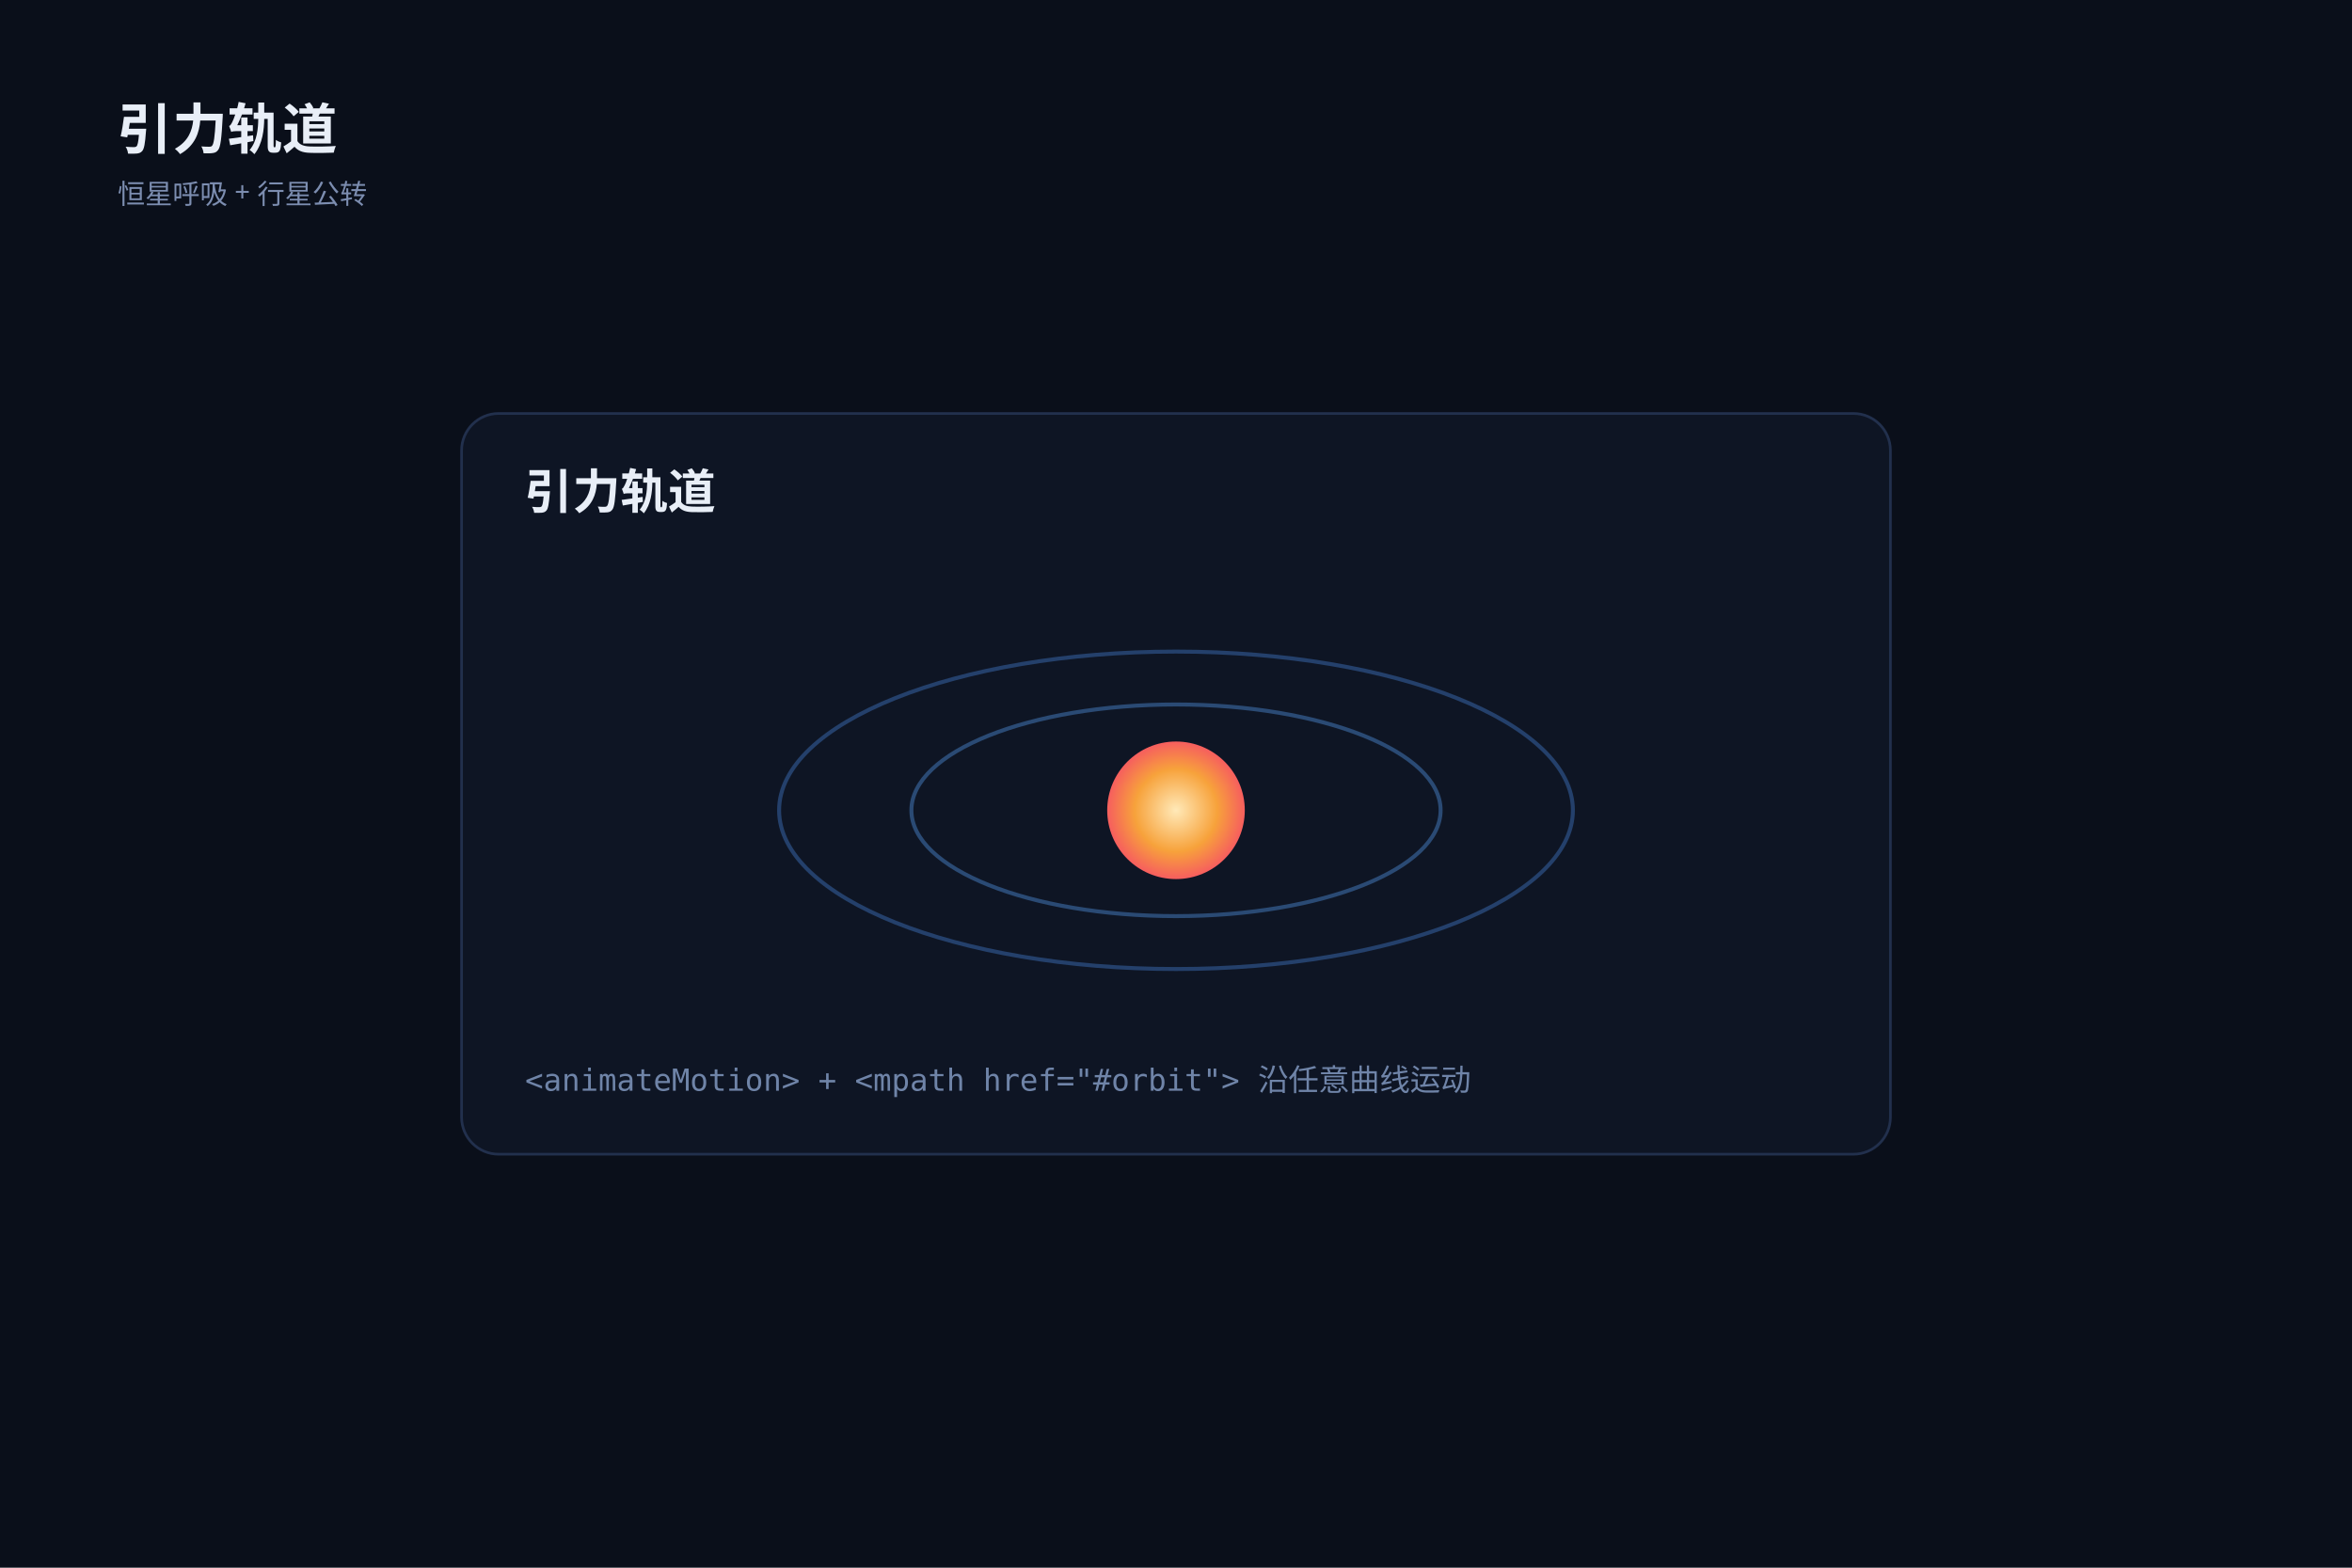
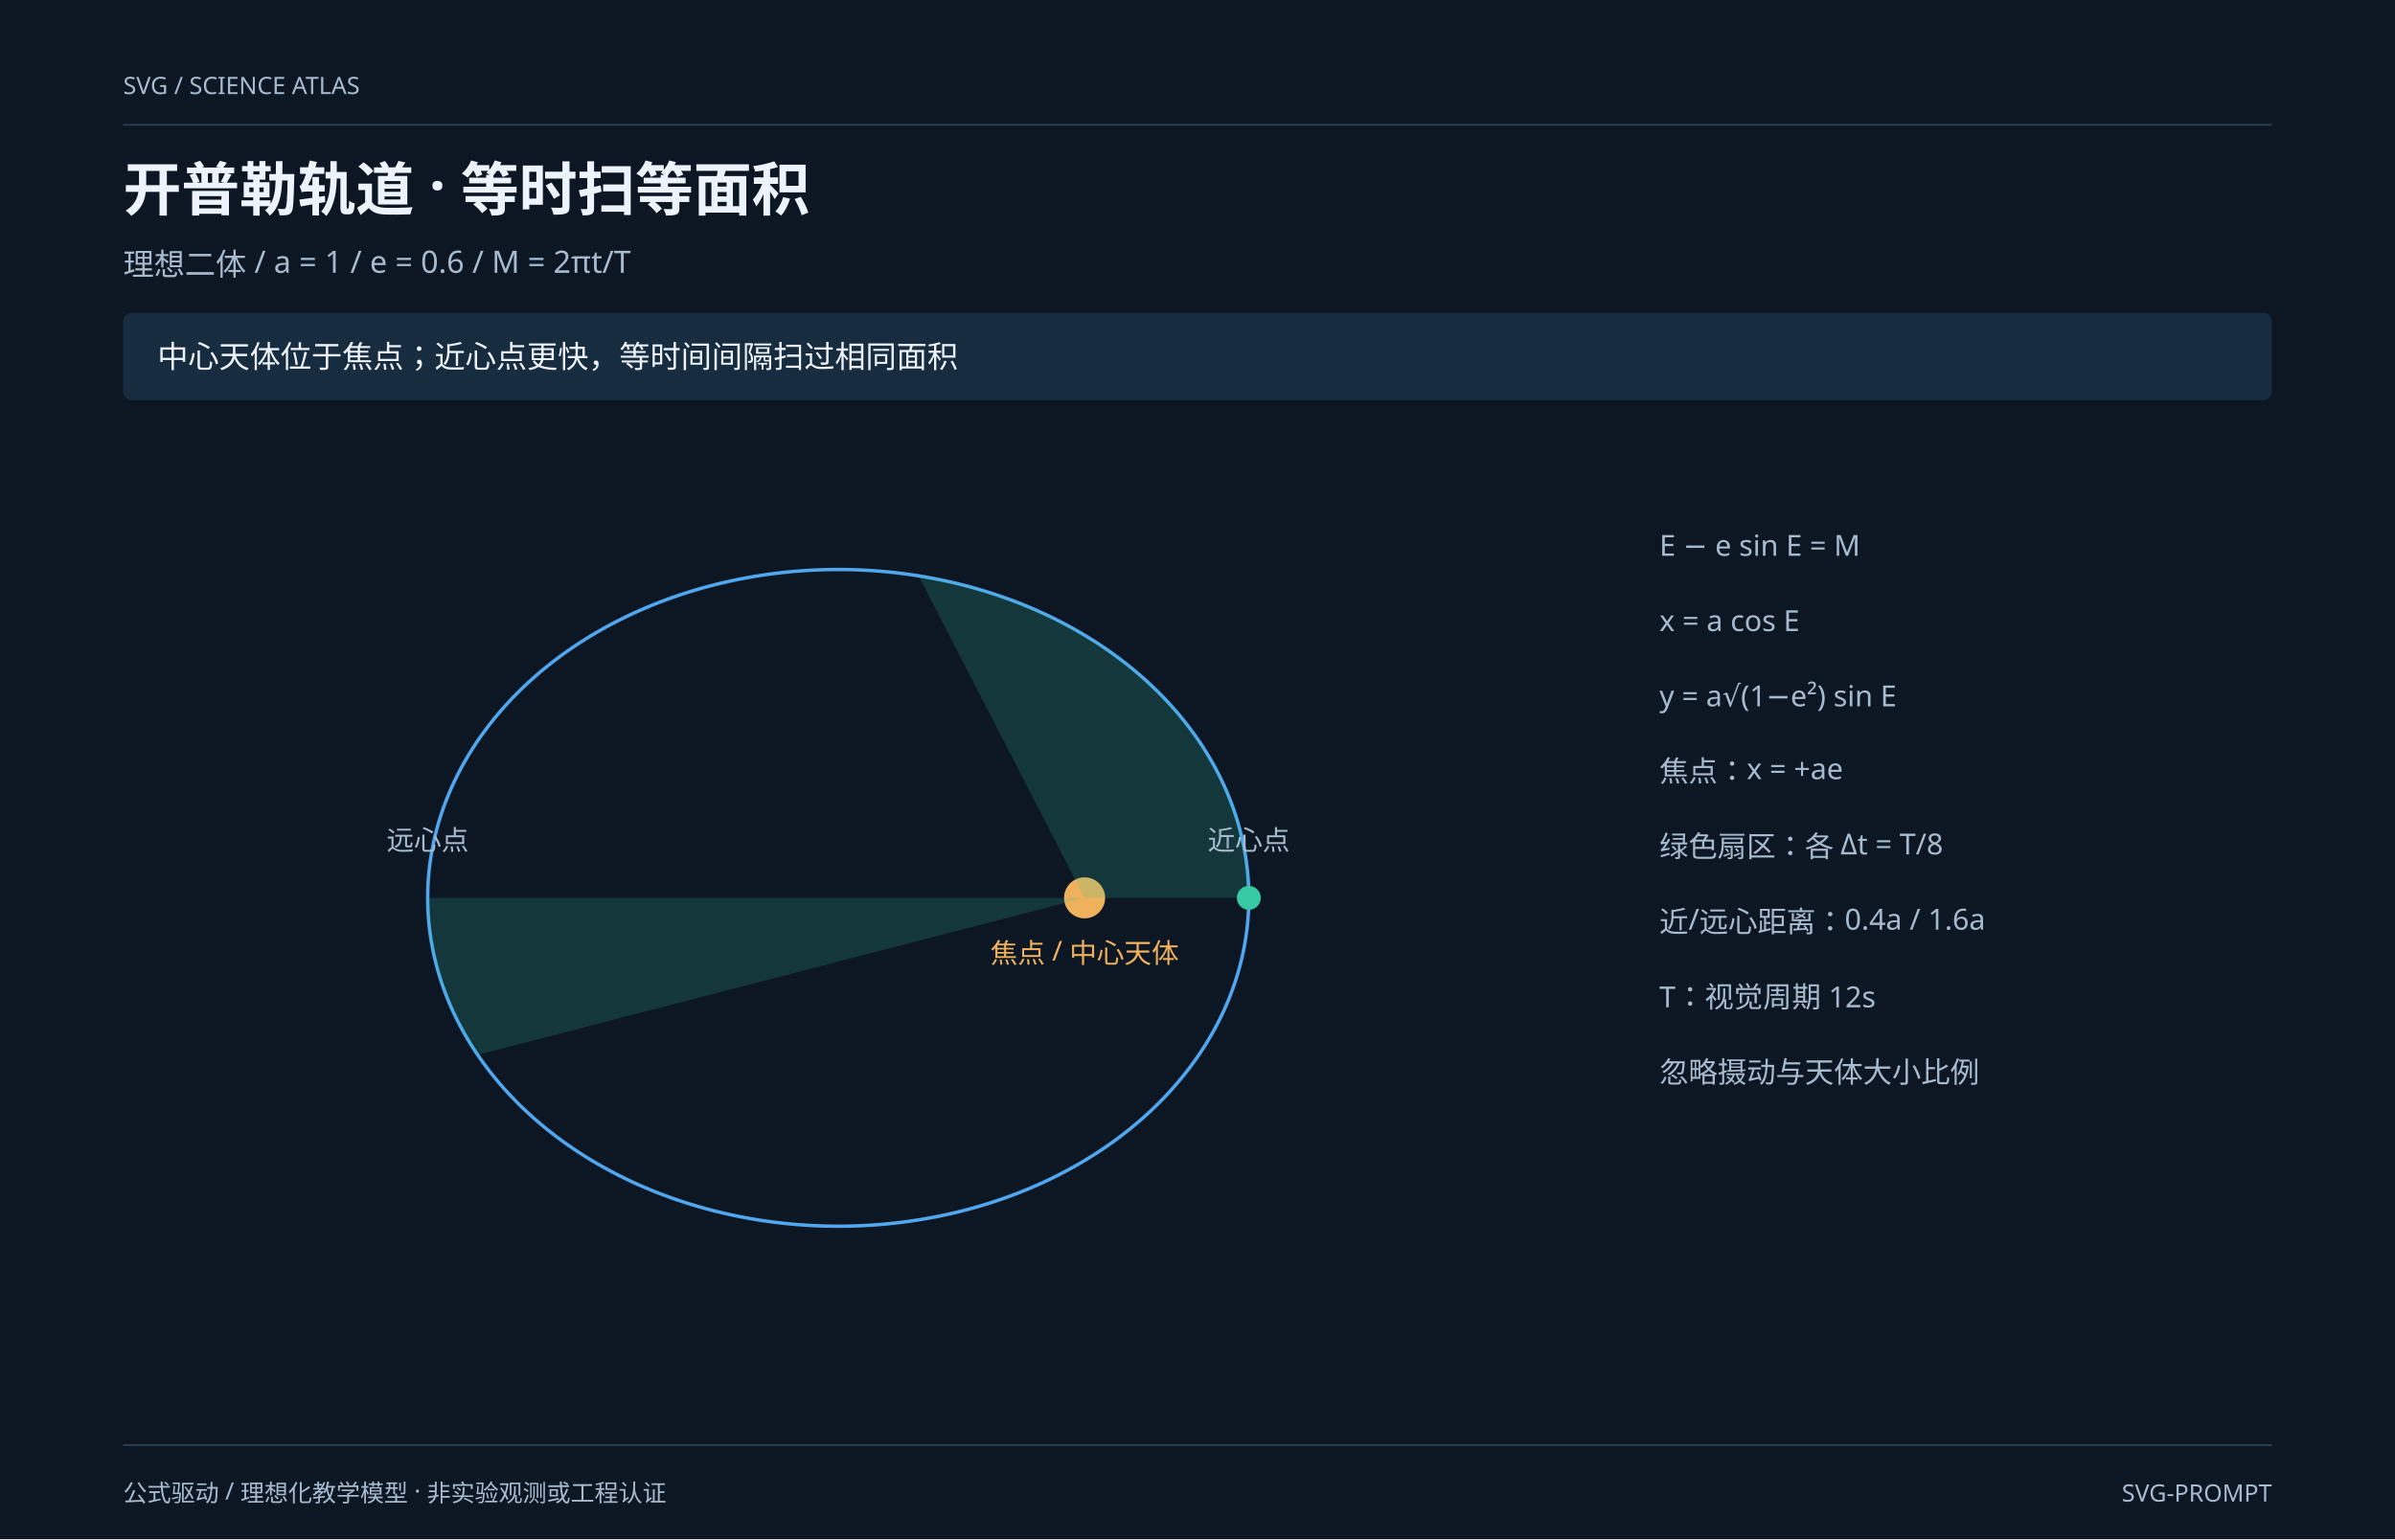
- <svg xmlns="http://www.w3.org/2000/svg" width="1200" height="800" viewBox="0 0 1200 800" font-family="PingFang SC, Hiragino Sans GB, Microsoft YaHei, sans-serif">
-   <rect width="1200" height="800" fill="#0a0f1a" />
-   <text x="60" y="76" font-size="28" font-weight="700" fill="#e8eef7">引力轨道</text>
-   <text x="60" y="104" font-size="14" fill="#7c8db0">恒星呼吸 + 行星公转</text>
-   <defs>
-     <radialGradient id="sunG" cx="0.5" cy="0.5" r="0.5">
-       <stop offset="0" stop-color="#ffe9b8" />
-       <stop offset="0.6" stop-color="#f7a23b" />
-       <stop offset="1" stop-color="#f65e5e" />
-     </radialGradient>
-     <path id="orbit1" d="M790,260 a100,40 0 1,0 200,0 a100,40 0 1,0 -200,0" fill="none" />
-     <path id="orbit2" d="M740,260 a150,60 0 1,0 300,0 a150,60 0 1,0 -300,0" fill="none" />
-     <path id="flow1" d="M100,520 L540,520" />
-     <path id="flow2" d="M100,560 L540,560" />
-     <path id="flow3" d="M100,600 L540,600" />
-     <path id="ecg" d="M660,560 L700,560 L715,545 L730,575 L745,505 L760,615 L775,560 L820,560 L835,545 L850,575 L865,505 L880,615 L895,560 L940,560 L955,545 L970,575 L985,505 L1000,615 L1015,560 L1060,560 L1105,560" />
-   </defs>
-   <g transform="translate(600,400) scale(1.35) translate(-890,-250)">
-     <g>
-       <rect x="620" y="110" width="540" height="280" rx="14" fill="#0e1524" stroke="#22304d" />
-       <text x="644" y="146" font-size="18" font-weight="700" fill="#e8eef7">引力轨道</text>
-       <use href="#orbit2" stroke="#24406b" stroke-width="1.5" />
-       <use href="#orbit1" stroke="#2a4a74" stroke-width="1.5" />
-       <circle cx="890" cy="260" r="26" fill="url(#sunG)">
-         <animate attributeName="r" values="26;31;26" dur="3s" repeatCount="indefinite" />
-       </circle>
-       <circle r="7" fill="#5b9dff">
-         <animateMotion dur="6s" repeatCount="indefinite">
-           <mpath href="#orbit1" />
-         </animateMotion>
-       </circle>
-       <circle r="5" fill="#c98ef7">
-         <animateMotion dur="11s" repeatCount="indefinite">
-           <mpath href="#orbit2" />
-         </animateMotion>
-       </circle>
-       <circle r="4" fill="#2bb3a3">
-         <animateMotion dur="11s" begin="-5.5s" repeatCount="indefinite">
-           <mpath href="#orbit2" />
-         </animateMotion>
-       </circle>
-       <text x="644" y="366" font-size="11.5" fill="#6f84a8" font-family="SFMono-Regular, Menlo, monospace">&lt;animateMotion&gt; + &lt;mpath href="#orbit"&gt; 沿任意曲线运动</text>
-     </g>
-   </g>
+ <svg xmlns="http://www.w3.org/2000/svg" width="1400" height="900" viewBox="0 0 1400 900" font-family="PingFang SC, Microsoft YaHei, sans-serif" role="img" aria-labelledby="title desc">
+   <rect x="0" y="0" width="1400" height="900" fill="#0d1724" rx="0" />
+   <text x="72.000" y="55.000" font-size="14" fill="#a8bbce" text-anchor="start" font-weight="400">SVG / SCIENCE ATLAS</text>
+   <line x1="72" y1="73" x2="1328" y2="73" stroke="#2b4055" stroke-width="1" />
+   <text x="72.000" y="123.000" font-size="34" fill="#edf3fa" text-anchor="start" font-weight="700">开普勒轨道 · 等时扫等面积</text>
+   <text x="72.000" y="161.000" font-size="18" fill="#a8bbce" text-anchor="start" font-weight="400">理想二体 / a = 1 / e = 0.6 / M = 2πt/T</text>
+   <rect x="72" y="183" width="1256" height="51" fill="#182c40" rx="5" />
+   <text x="92.000" y="215.000" font-size="18" fill="#edf3fa" text-anchor="start" font-weight="400">中心天体位于焦点；近心点更快，等时间间隔扫过相同面积</text>
+   <line x1="72" y1="845" x2="1328" y2="845" stroke="#2b4055" stroke-width="1" />
+   <text x="72.000" y="878.000" font-size="14" fill="#a8bbce" text-anchor="start" font-weight="400">公式驱动 / 理想化教学模型 · 非实验观测或工程认证</text>
+   <text x="1328.000" y="878.000" font-size="14" fill="#a8bbce" text-anchor="end" font-weight="400">SVG-PROMPT</text>
+   <path d="M 730 525 L 729.963 521.649 L 729.854 518.299 L 729.671 514.952 L 729.415 511.607 L 729.087 508.266 L 728.685 504.93 L 728.211 501.601 L 727.664 498.279 L 727.045 494.965 L 726.354 491.659 L 725.591 488.365 L 724.755 485.081 L 723.849 481.809 L 722.871 478.551 L 721.822 475.307 L 720.703 472.078 L 719.513 468.865 L 718.254 465.669 L 716.924 462.491 L 715.526 459.332 L 714.059 456.193 L 712.524 453.075 L 710.921 449.98 L 709.251 446.907 L 707.514 443.857 L 705.711 440.833 L 703.842 437.834 L 701.907 434.861 L 699.909 431.917 L 697.846 429 L 695.72 426.113 L 693.532 423.255 L 691.281 420.429 L 688.969 417.635 L 686.596 414.873 L 684.164 412.145 L 681.673 409.452 L 679.123 406.793 L 676.515 404.171 L 673.851 401.585 L 671.13 399.037 L 668.355 396.527 L 665.525 394.056 L 662.642 391.626 L 659.706 389.236 L 656.718 386.887 L 653.68 384.58 L 650.591 382.316 L 647.454 380.096 L 644.269 377.92 L 641.037 375.788 L 637.759 373.702 L 634.436 371.662 L 631.068 369.669 L 627.658 367.723 L 624.206 365.825 L 620.713 363.975 L 617.181 362.175 L 613.609 360.424 L 610 358.723 L 606.354 357.073 L 602.673 355.474 L 598.958 353.927 L 595.209 352.432 L 591.428 350.989 L 587.617 349.599 L 583.775 348.263 L 579.906 346.981 L 576.008 345.753 L 572.085 344.579 L 568.136 343.46 L 564.164 342.397 L 560.169 341.389 L 556.153 340.438 L 552.117 339.542 L 548.061 338.703 L 543.988 337.921 L 539.899 337.196 L 535.794 336.528 L 531.676 335.917 L 527.544 335.364 L 523.402 334.868 L 519.249 334.431 L 515.087 334.052 L 510.917 333.731 L 506.742 333.468 L 502.561 333.263 L 498.376 333.117 L 494.189 333.029 L 490 333 L 485.811 333.029 L 481.624 333.117 L 477.439 333.263 L 473.258 333.468 L 469.083 333.731 L 464.913 334.052 L 460.751 334.431 L 456.599 334.868 L 452.456 335.364 L 448.324 335.917 L 444.206 336.528 L 440.101 337.196 L 436.012 337.921 L 431.939 338.703 L 427.883 339.542 L 423.847 340.438 L 419.831 341.389 L 415.836 342.397 L 411.864 343.46 L 407.915 344.579 L 403.992 345.753 L 400.094 346.981 L 396.224 348.263 L 392.383 349.599 L 388.572 350.989 L 384.791 352.432 L 381.042 353.927 L 377.327 355.474 L 373.646 357.073 L 370 358.723 L 366.391 360.424 L 362.819 362.175 L 359.287 363.975 L 355.794 365.825 L 352.342 367.723 L 348.932 369.669 L 345.564 371.662 L 342.241 373.702 L 338.963 375.788 L 335.731 377.92 L 332.546 380.096 L 329.409 382.316 L 326.32 384.58 L 323.282 386.887 L 320.294 389.236 L 317.358 391.626 L 314.475 394.056 L 311.645 396.527 L 308.87 399.037 L 306.149 401.585 L 303.485 404.171 L 300.877 406.793 L 298.327 409.452 L 295.836 412.145 L 293.404 414.873 L 291.031 417.635 L 288.719 420.429 L 286.469 423.255 L 284.28 426.113 L 282.154 429 L 280.091 431.917 L 278.093 434.861 L 276.158 437.834 L 274.289 440.833 L 272.486 443.857 L 270.749 446.907 L 269.079 449.98 L 267.476 453.075 L 265.941 456.193 L 264.474 459.332 L 263.075 462.491 L 261.746 465.669 L 260.487 468.865 L 259.297 472.078 L 258.178 475.307 L 257.129 478.551 L 256.151 481.809 L 255.245 485.081 L 254.41 488.365 L 253.646 491.659 L 252.955 494.965 L 252.336 498.279 L 251.789 501.601 L 251.315 504.93 L 250.913 508.266 L 250.585 511.607 L 250.329 514.952 L 250.146 518.299 L 250.037 521.649 L 250 525 L 250.037 528.351 L 250.146 531.701 L 250.329 535.048 L 250.585 538.393 L 250.913 541.734 L 251.315 545.069 L 251.789 548.399 L 252.336 551.721 L 252.955 555.035 L 253.646 558.341 L 254.41 561.635 L 255.245 564.919 L 256.151 568.191 L 257.129 571.449 L 258.178 574.693 L 259.297 577.922 L 260.487 581.135 L 261.746 584.331 L 263.075 587.509 L 264.474 590.668 L 265.941 593.807 L 267.476 596.924 L 269.079 600.02 L 270.749 603.093 L 272.486 606.143 L 274.289 609.167 L 276.158 612.166 L 278.093 615.139 L 280.091 618.083 L 282.154 621 L 284.28 623.887 L 286.469 626.745 L 288.719 629.571 L 291.031 632.365 L 293.404 635.127 L 295.836 637.855 L 298.327 640.548 L 300.877 643.207 L 303.485 645.83 L 306.149 648.415 L 308.87 650.963 L 311.645 653.473 L 314.475 655.944 L 317.358 658.374 L 320.294 660.764 L 323.282 663.113 L 326.32 665.42 L 329.409 667.684 L 332.546 669.904 L 335.731 672.081 L 338.963 674.212 L 342.241 676.298 L 345.564 678.338 L 348.932 680.331 L 352.342 682.277 L 355.794 684.175 L 359.287 686.025 L 362.819 687.825 L 366.391 689.576 L 370 691.277 L 373.646 692.927 L 377.327 694.526 L 381.042 696.073 L 384.791 697.568 L 388.572 699.011 L 392.383 700.401 L 396.224 701.737 L 400.094 703.019 L 403.992 704.247 L 407.915 705.421 L 411.864 706.54 L 415.836 707.603 L 419.831 708.611 L 423.847 709.562 L 427.883 710.458 L 431.939 711.297 L 436.012 712.079 L 440.101 712.804 L 444.206 713.472 L 448.324 714.083 L 452.456 714.636 L 456.599 715.131 L 460.751 715.569 L 464.913 715.948 L 469.083 716.269 L 473.258 716.532 L 477.439 716.737 L 481.624 716.883 L 485.811 716.971 L 490 717 L 494.189 716.971 L 498.376 716.883 L 502.561 716.737 L 506.742 716.532 L 510.917 716.269 L 515.087 715.948 L 519.249 715.569 L 523.402 715.131 L 527.544 714.636 L 531.676 714.083 L 535.794 713.472 L 539.899 712.804 L 543.988 712.079 L 548.061 711.297 L 552.117 710.458 L 556.153 709.562 L 560.169 708.611 L 564.164 707.603 L 568.136 706.54 L 572.085 705.421 L 576.008 704.247 L 579.906 703.019 L 583.775 701.737 L 587.617 700.401 L 591.428 699.011 L 595.209 697.568 L 598.958 696.073 L 602.673 694.526 L 606.354 692.927 L 610 691.277 L 613.609 689.576 L 617.181 687.825 L 620.713 686.025 L 624.206 684.175 L 627.658 682.277 L 631.068 680.331 L 634.436 678.338 L 637.759 676.298 L 641.037 674.212 L 644.269 672.081 L 647.454 669.904 L 650.591 667.684 L 653.68 665.42 L 656.718 663.113 L 659.706 660.764 L 662.642 658.374 L 665.525 655.944 L 668.355 653.473 L 671.13 650.963 L 673.851 648.415 L 676.515 645.83 L 679.123 643.207 L 681.673 640.548 L 684.164 637.855 L 686.596 635.127 L 688.969 632.365 L 691.281 629.571 L 693.532 626.745 L 695.72 623.887 L 697.846 621 L 699.909 618.083 L 701.907 615.139 L 703.842 612.166 L 705.711 609.167 L 707.514 606.143 L 709.251 603.093 L 710.921 600.02 L 712.524 596.924 L 714.059 593.807 L 715.526 590.668 L 716.924 587.509 L 718.254 584.331 L 719.513 581.135 L 720.703 577.922 L 721.822 574.693 L 722.871 571.449 L 723.849 568.191 L 724.755 564.919 L 725.591 561.635 L 726.354 558.341 L 727.045 555.035 L 727.664 551.721 L 728.211 548.399 L 728.685 545.069 L 729.087 541.734 L 729.415 538.393 L 729.671 535.048 L 729.854 531.701 L 729.963 528.351 L 730 525" fill="none" stroke="#51a7ef" stroke-width="2" stroke-linejoin="round" />
+   <circle cx="634" cy="525" r="12" fill="#efb15b" />
+   <text x="634.000" y="563.000" font-size="16" fill="#efb15b" text-anchor="middle" font-weight="400">焦点 / 中心天体</text>
+   <path d="M 634 525 L 730 525 L 729.992 523.429 L 729.968 521.859 L 729.928 520.289 L 729.872 518.72 L 729.799 517.152 L 729.711 515.585 L 729.607 514.019 L 729.487 512.456 L 729.351 510.895 L 729.2 509.336 L 729.033 507.779 L 728.85 506.226 L 728.652 504.675 L 728.438 503.128 L 728.208 501.584 L 727.964 500.044 L 727.705 498.508 L 727.43 496.977 L 727.14 495.45 L 726.836 493.927 L 726.517 492.41 L 726.184 490.897 L 725.836 489.39 L 725.474 487.889 L 725.098 486.393 L 724.708 484.903 L 724.304 483.419 L 723.887 481.941 L 723.456 480.47 L 723.012 479.005 L 722.555 477.548 L 722.085 476.097 L 721.602 474.653 L 721.106 473.216 L 720.598 471.787 L 720.078 470.365 L 719.546 468.951 L 719.002 467.545 L 718.447 466.146 L 717.88 464.756 L 717.301 463.373 L 716.712 461.999 L 716.112 460.633 L 715.501 459.276 L 714.879 457.927 L 714.247 456.587 L 713.605 455.255 L 712.953 453.932 L 712.292 452.617 L 711.621 451.312 L 710.94 450.015 L 710.25 448.728 L 709.552 447.449 L 708.844 446.179 L 708.128 444.919 L 707.403 443.667 L 706.67 442.425 L 705.929 441.192 L 705.18 439.968 L 704.423 438.754 L 703.659 437.548 L 702.888 436.352 L 702.109 435.165 L 701.323 433.988 L 700.53 432.82 L 699.731 431.661 L 698.925 430.511 L 698.113 429.371 L 697.294 428.24 L 696.47 427.118 L 695.639 426.005 L 694.803 424.902 L 693.961 423.808 L 693.114 422.723 L 692.261 421.647 L 691.403 420.58 L 690.541 419.523 L 689.673 418.475 L 688.801 417.435 L 687.923 416.405 L 687.042 415.384 L 686.156 414.372 L 685.266 413.369 L 684.372 412.374 L 683.474 411.389 L 682.572 410.412 L 681.666 409.444 L 680.756 408.485 L 679.844 407.535 L 678.927 406.593 L 678.008 405.66 L 677.085 404.736 L 676.159 403.82 L 675.231 402.913 L 674.299 402.014 L 673.365 401.123 L 672.428 400.241 L 671.489 399.367 L 670.547 398.501 L 669.602 397.644 L 668.655 396.795 L 667.707 395.954 L 666.756 395.12 L 665.803 394.295 L 664.848 393.478 L 663.891 392.669 L 662.933 391.867 L 661.973 391.074 L 661.011 390.288 L 660.047 389.51 L 659.083 388.739 L 658.116 387.976 L 657.149 387.221 L 656.18 386.473 L 655.21 385.732 L 654.239 384.999 L 653.267 384.273 L 652.294 383.554 L 651.32 382.843 L 650.345 382.139 L 649.369 381.442 L 648.392 380.752 L 647.415 380.069 L 646.437 379.392 L 645.459 378.723 L 644.48 378.061 L 643.5 377.406 L 642.52 376.757 L 641.54 376.115 L 640.559 375.479 L 639.578 374.851 L 638.597 374.228 L 637.616 373.613 L 636.634 373.003 L 635.653 372.401 L 634.671 371.804 L 633.689 371.214 L 632.707 370.63 L 631.726 370.052 L 630.744 369.481 L 629.763 368.915 L 628.781 368.356 L 627.8 367.802 L 626.819 367.255 L 625.839 366.714 L 624.859 366.178 L 623.879 365.648 L 622.899 365.124 L 621.92 364.606 L 620.941 364.094 L 619.963 363.587 L 618.985 363.086 L 618.008 362.59 L 617.031 362.1 L 616.055 361.615 L 615.079 361.136 L 614.104 360.663 L 613.13 360.194 L 612.156 359.731 L 611.183 359.273 L 610.211 358.821 L 609.24 358.373 L 608.269 357.931 L 607.299 357.494 L 606.33 357.062 L 605.362 356.635 L 604.394 356.213 L 603.428 355.796 L 602.462 355.384 L 601.497 354.977 L 600.534 354.575 L 599.571 354.178 L 598.609 353.785 L 597.648 353.397 L 596.688 353.014 L 595.729 352.635 L 594.771 352.261 L 593.814 351.892 L 592.858 351.527 L 591.904 351.167 L 590.95 350.811 L 589.998 350.46 L 589.046 350.113 L 588.096 349.77 L 587.147 349.432 L 586.199 349.099 L 585.252 348.769 L 584.306 348.444 L 583.362 348.123 L 582.419 347.806 L 581.477 347.494 L 580.536 347.185 L 579.596 346.881 L 578.658 346.581 L 577.721 346.284 L 576.785 345.992 L 575.851 345.704 L 574.918 345.42 L 573.986 345.14 L 573.055 344.863 L 572.126 344.591 L 571.198 344.322 L 570.271 344.058 L 569.346 343.796 L 568.422 343.539 L 567.499 343.286 L 566.578 343.036 L 565.658 342.79 L 564.739 342.547 L 563.822 342.308 L 562.907 342.073 L 561.992 341.842 L 561.079 341.614 L 560.168 341.389 L 559.257 341.168 L 558.349 340.95 L 557.441 340.736 L 556.535 340.526 L 555.631 340.318 L 554.728 340.115 L 553.826 339.914 L 552.926 339.717 L 552.028 339.523 L 551.13 339.333 L 550.235 339.145 L 549.34 338.961 L 548.447 338.781 L 547.556 338.603 L 546.666 338.428 L 545.778 338.257 L 544.891 338.089 L 544.005 337.924 L 543.121 337.762 L 542.239 337.603 L 541.358 337.448 L 540.479 337.295 L 539.601 337.145 L 538.724 336.998 L 537.849 336.855 L 536.976 336.714 L 634 525 Z" fill="#37c9a3" fill-opacity=".18" data-sector="0" />
+   <path d="M 634 525 L 250 525 L 250 525.393 L 250.002 525.785 L 250.005 526.178 L 250.008 526.571 L 250.012 526.963 L 250.018 527.356 L 250.025 527.749 L 250.032 528.141 L 250.041 528.534 L 250.05 528.927 L 250.061 529.319 L 250.072 529.712 L 250.085 530.105 L 250.098 530.497 L 250.113 530.89 L 250.129 531.283 L 250.145 531.675 L 250.163 532.068 L 250.181 532.46 L 250.201 532.853 L 250.221 533.245 L 250.243 533.638 L 250.266 534.03 L 250.289 534.422 L 250.314 534.815 L 250.339 535.207 L 250.366 535.6 L 250.394 535.992 L 250.422 536.384 L 250.452 536.776 L 250.482 537.169 L 250.514 537.561 L 250.547 537.953 L 250.58 538.345 L 250.615 538.737 L 250.651 539.129 L 250.687 539.521 L 250.725 539.913 L 250.764 540.305 L 250.803 540.697 L 250.844 541.089 L 250.886 541.481 L 250.929 541.872 L 250.972 542.264 L 251.017 542.656 L 251.063 543.048 L 251.109 543.439 L 251.157 543.831 L 251.206 544.222 L 251.256 544.614 L 251.306 545.005 L 251.358 545.396 L 251.411 545.788 L 251.465 546.179 L 251.519 546.57 L 251.575 546.961 L 251.632 547.352 L 251.69 547.743 L 251.749 548.134 L 251.808 548.525 L 251.869 548.916 L 251.931 549.307 L 251.994 549.697 L 252.058 550.088 L 252.123 550.478 L 252.188 550.869 L 252.255 551.259 L 252.323 551.65 L 252.392 552.04 L 252.462 552.43 L 252.533 552.82 L 252.605 553.21 L 252.678 553.6 L 252.751 553.99 L 252.827 554.38 L 252.902 554.77 L 252.979 555.159 L 253.057 555.549 L 253.136 555.939 L 253.216 556.328 L 253.297 556.717 L 253.379 557.107 L 253.462 557.496 L 253.546 557.885 L 253.631 558.274 L 253.718 558.663 L 253.805 559.052 L 253.893 559.44 L 253.982 559.829 L 254.072 560.218 L 254.163 560.606 L 254.255 560.994 L 254.348 561.383 L 254.442 561.771 L 254.538 562.159 L 254.634 562.547 L 254.731 562.935 L 254.829 563.323 L 254.929 563.71 L 255.029 564.098 L 255.13 564.485 L 255.232 564.873 L 255.335 565.26 L 255.44 565.647 L 255.545 566.034 L 255.651 566.421 L 255.759 566.808 L 255.867 567.194 L 255.977 567.581 L 256.087 567.967 L 256.198 568.354 L 256.311 568.74 L 256.424 569.126 L 256.539 569.512 L 256.654 569.898 L 256.771 570.284 L 256.888 570.669 L 257.007 571.055 L 257.126 571.441 L 257.247 571.826 L 257.368 572.211 L 257.491 572.596 L 257.615 572.981 L 257.739 573.365 L 257.865 573.75 L 257.992 574.135 L 258.12 574.519 L 258.248 574.903 L 258.378 575.287 L 258.509 575.671 L 258.641 576.055 L 258.774 576.439 L 258.907 576.822 L 259.042 577.206 L 259.178 577.589 L 259.315 577.972 L 259.453 578.355 L 259.592 578.738 L 259.732 579.12 L 259.873 579.503 L 260.015 579.885 L 260.158 580.268 L 260.302 580.65 L 260.447 581.032 L 260.593 581.413 L 260.74 581.795 L 260.889 582.176 L 261.038 582.558 L 261.188 582.939 L 261.339 583.32 L 261.492 583.701 L 261.645 584.081 L 261.8 584.462 L 261.955 584.842 L 262.111 585.222 L 262.269 585.602 L 262.427 585.982 L 262.587 586.362 L 262.747 586.741 L 262.909 587.12 L 263.071 587.5 L 263.235 587.879 L 263.4 588.257 L 263.565 588.636 L 263.732 589.014 L 263.9 589.393 L 264.069 589.771 L 264.239 590.149 L 264.409 590.526 L 264.581 590.904 L 264.754 591.281 L 264.928 591.658 L 265.103 592.035 L 265.279 592.412 L 265.456 592.789 L 265.635 593.165 L 265.814 593.541 L 265.994 593.917 L 266.175 594.293 L 266.357 594.669 L 266.541 595.044 L 266.725 595.419 L 266.91 595.794 L 267.097 596.169 L 267.284 596.544 L 267.473 596.918 L 267.662 597.293 L 267.853 597.667 L 268.045 598.04 L 268.237 598.414 L 268.431 598.788 L 268.626 599.161 L 268.822 599.534 L 269.018 599.906 L 269.216 600.279 L 269.415 600.651 L 269.615 601.023 L 269.816 601.395 L 270.018 601.767 L 270.221 602.138 L 270.426 602.51 L 270.631 602.881 L 270.837 603.251 L 271.045 603.622 L 271.253 603.992 L 271.462 604.362 L 271.673 604.732 L 271.884 605.102 L 272.097 605.471 L 272.31 605.841 L 272.525 606.21 L 272.741 606.578 L 272.958 606.947 L 273.175 607.315 L 273.394 607.683 L 273.614 608.051 L 273.835 608.418 L 274.057 608.785 L 274.28 609.152 L 274.505 609.519 L 274.73 609.886 L 274.956 610.252 L 275.183 610.618 L 275.412 610.984 L 275.641 611.349 L 275.872 611.715 L 276.103 612.08 L 276.336 612.444 L 276.57 612.809 L 276.804 613.173 L 277.04 613.537 L 277.277 613.901 L 277.515 614.264 L 277.754 614.627 L 277.994 614.99 L 278.235 615.353 L 278.477 615.715 L 278.721 616.077 L 278.965 616.439 L 279.21 616.801 L 634 525 Z" fill="#37c9a3" fill-opacity=".18" data-sector="4" />
+   <circle class="motion" cx="730.0" cy="525.0" r="7" fill="#37c9a3">
+     <animate attributeName="cx" values="730;726.836;717.88;704.423;687.923;669.602;650.345;630.744;611.183;591.904;573.055;554.728;536.976;519.827;503.294;487.38;472.082;457.392;443.3;429.794;416.863;404.494;392.674;381.393;370.638;360.398;350.664;341.424;332.671;324.394;316.587;309.242;302.351;295.908;289.907;284.343;279.21;274.505;270.221;266.357;262.909;259.873;257.247;255.029;253.216;251.808;250.803;250.201;250;250.201;250.803;251.808;253.216;255.029;257.247;259.873;262.909;266.357;270.221;274.505;279.21;284.343;289.907;295.908;302.351;309.242;316.587;324.394;332.671;341.424;350.664;360.398;370.638;381.393;392.674;404.494;416.863;429.794;443.3;457.392;472.082;487.38;503.294;519.827;536.976;554.728;573.055;591.904;611.183;630.744;650.345;669.602;687.923;704.423;717.88;726.836;730" keyTimes="0;0.01;0.021;0.031;0.042;0.052;0.062;0.073;0.083;0.094;0.104;0.115;0.125;0.135;0.146;0.156;0.167;0.177;0.188;0.198;0.208;0.219;0.229;0.24;0.25;0.26;0.271;0.281;0.292;0.302;0.312;0.323;0.333;0.344;0.354;0.365;0.375;0.385;0.396;0.406;0.417;0.427;0.438;0.448;0.458;0.469;0.479;0.49;0.5;0.51;0.521;0.531;0.542;0.552;0.562;0.573;0.583;0.594;0.604;0.615;0.625;0.635;0.646;0.656;0.667;0.677;0.688;0.698;0.708;0.719;0.729;0.74;0.75;0.76;0.771;0.781;0.792;0.802;0.812;0.823;0.833;0.844;0.854;0.865;0.875;0.885;0.896;0.906;0.917;0.927;0.938;0.948;0.958;0.969;0.979;0.99;1" dur="12s" repeatCount="indefinite" calcMode="linear" />
+     <animate attributeName="cy" values="525;493.927;464.756;438.754;416.405;397.644;382.139;369.481;359.273;351.167;344.863;340.115;336.714;334.488;333.295;333.011;333.536;334.78;336.67;339.139;342.132;345.599;349.496;353.784;358.43;363.401;368.671;374.215;380.009;386.033;392.267;398.695;405.3;412.066;418.98;426.029;433.2;440.481;447.862;455.331;462.88;470.497;478.174;485.902;493.672;501.475;509.303;517.147;525;532.853;540.697;548.525;556.328;564.098;571.826;579.503;587.12;594.669;602.138;609.519;616.801;623.971;631.02;637.934;644.7;651.305;657.733;663.967;669.991;675.785;681.329;686.599;691.57;696.216;700.504;704.401;707.868;710.861;713.33;715.22;716.464;716.989;716.705;715.511;713.286;709.885;705.137;698.833;690.727;680.519;667.861;652.356;633.595;611.246;585.244;556.073;525" keyTimes="0;0.01;0.021;0.031;0.042;0.052;0.062;0.073;0.083;0.094;0.104;0.115;0.125;0.135;0.146;0.156;0.167;0.177;0.188;0.198;0.208;0.219;0.229;0.24;0.25;0.26;0.271;0.281;0.292;0.302;0.312;0.323;0.333;0.344;0.354;0.365;0.375;0.385;0.396;0.406;0.417;0.427;0.438;0.448;0.458;0.469;0.479;0.49;0.5;0.51;0.521;0.531;0.542;0.552;0.562;0.573;0.583;0.594;0.604;0.615;0.625;0.635;0.646;0.656;0.667;0.677;0.688;0.698;0.708;0.719;0.729;0.74;0.75;0.76;0.771;0.781;0.792;0.802;0.812;0.823;0.833;0.844;0.854;0.865;0.875;0.885;0.896;0.906;0.917;0.927;0.938;0.948;0.958;0.969;0.979;0.99;1" dur="12s" repeatCount="indefinite" calcMode="linear" />
+   </circle>
+   <circle cx="730" cy="525" r="7" fill="#37c9a3" class="fallback" />
+   <text x="730.000" y="497.000" font-size="16" fill="#a8bbce" text-anchor="middle" font-weight="400">近心点</text>
+   <text x="250.000" y="497.000" font-size="16" fill="#a8bbce" text-anchor="middle" font-weight="400">远心点</text>
+   <text x="970.000" y="325.000" font-size="17" fill="#a8bbce" text-anchor="start" font-weight="400">E − e sin E = M</text>
+   <text x="970.000" y="369.000" font-size="17" fill="#a8bbce" text-anchor="start" font-weight="400">x = a cos E</text>
+   <text x="970.000" y="413.000" font-size="17" fill="#a8bbce" text-anchor="start" font-weight="400">y = a√(1−e²) sin E</text>
+   <text x="970.000" y="457.000" font-size="17" fill="#a8bbce" text-anchor="start" font-weight="400">焦点：x = +ae</text>
+   <text x="970.000" y="501.000" font-size="17" fill="#a8bbce" text-anchor="start" font-weight="400">绿色扇区：各 Δt = T/8</text>
+   <text x="970.000" y="545.000" font-size="17" fill="#a8bbce" text-anchor="start" font-weight="400">近/远心距离：0.4a / 1.6a</text>
+   <text x="970.000" y="589.000" font-size="17" fill="#a8bbce" text-anchor="start" font-weight="400">T：视觉周期 12s</text>
+   <text x="970.000" y="633.000" font-size="17" fill="#a8bbce" text-anchor="start" font-weight="400">忽略摄动与天体大小比例</text>
+   <style>.fallback{display:none}@media(prefers-reduced-motion:reduce){.motion{display:none}.fallback{display:inline}}</style>
</svg>
